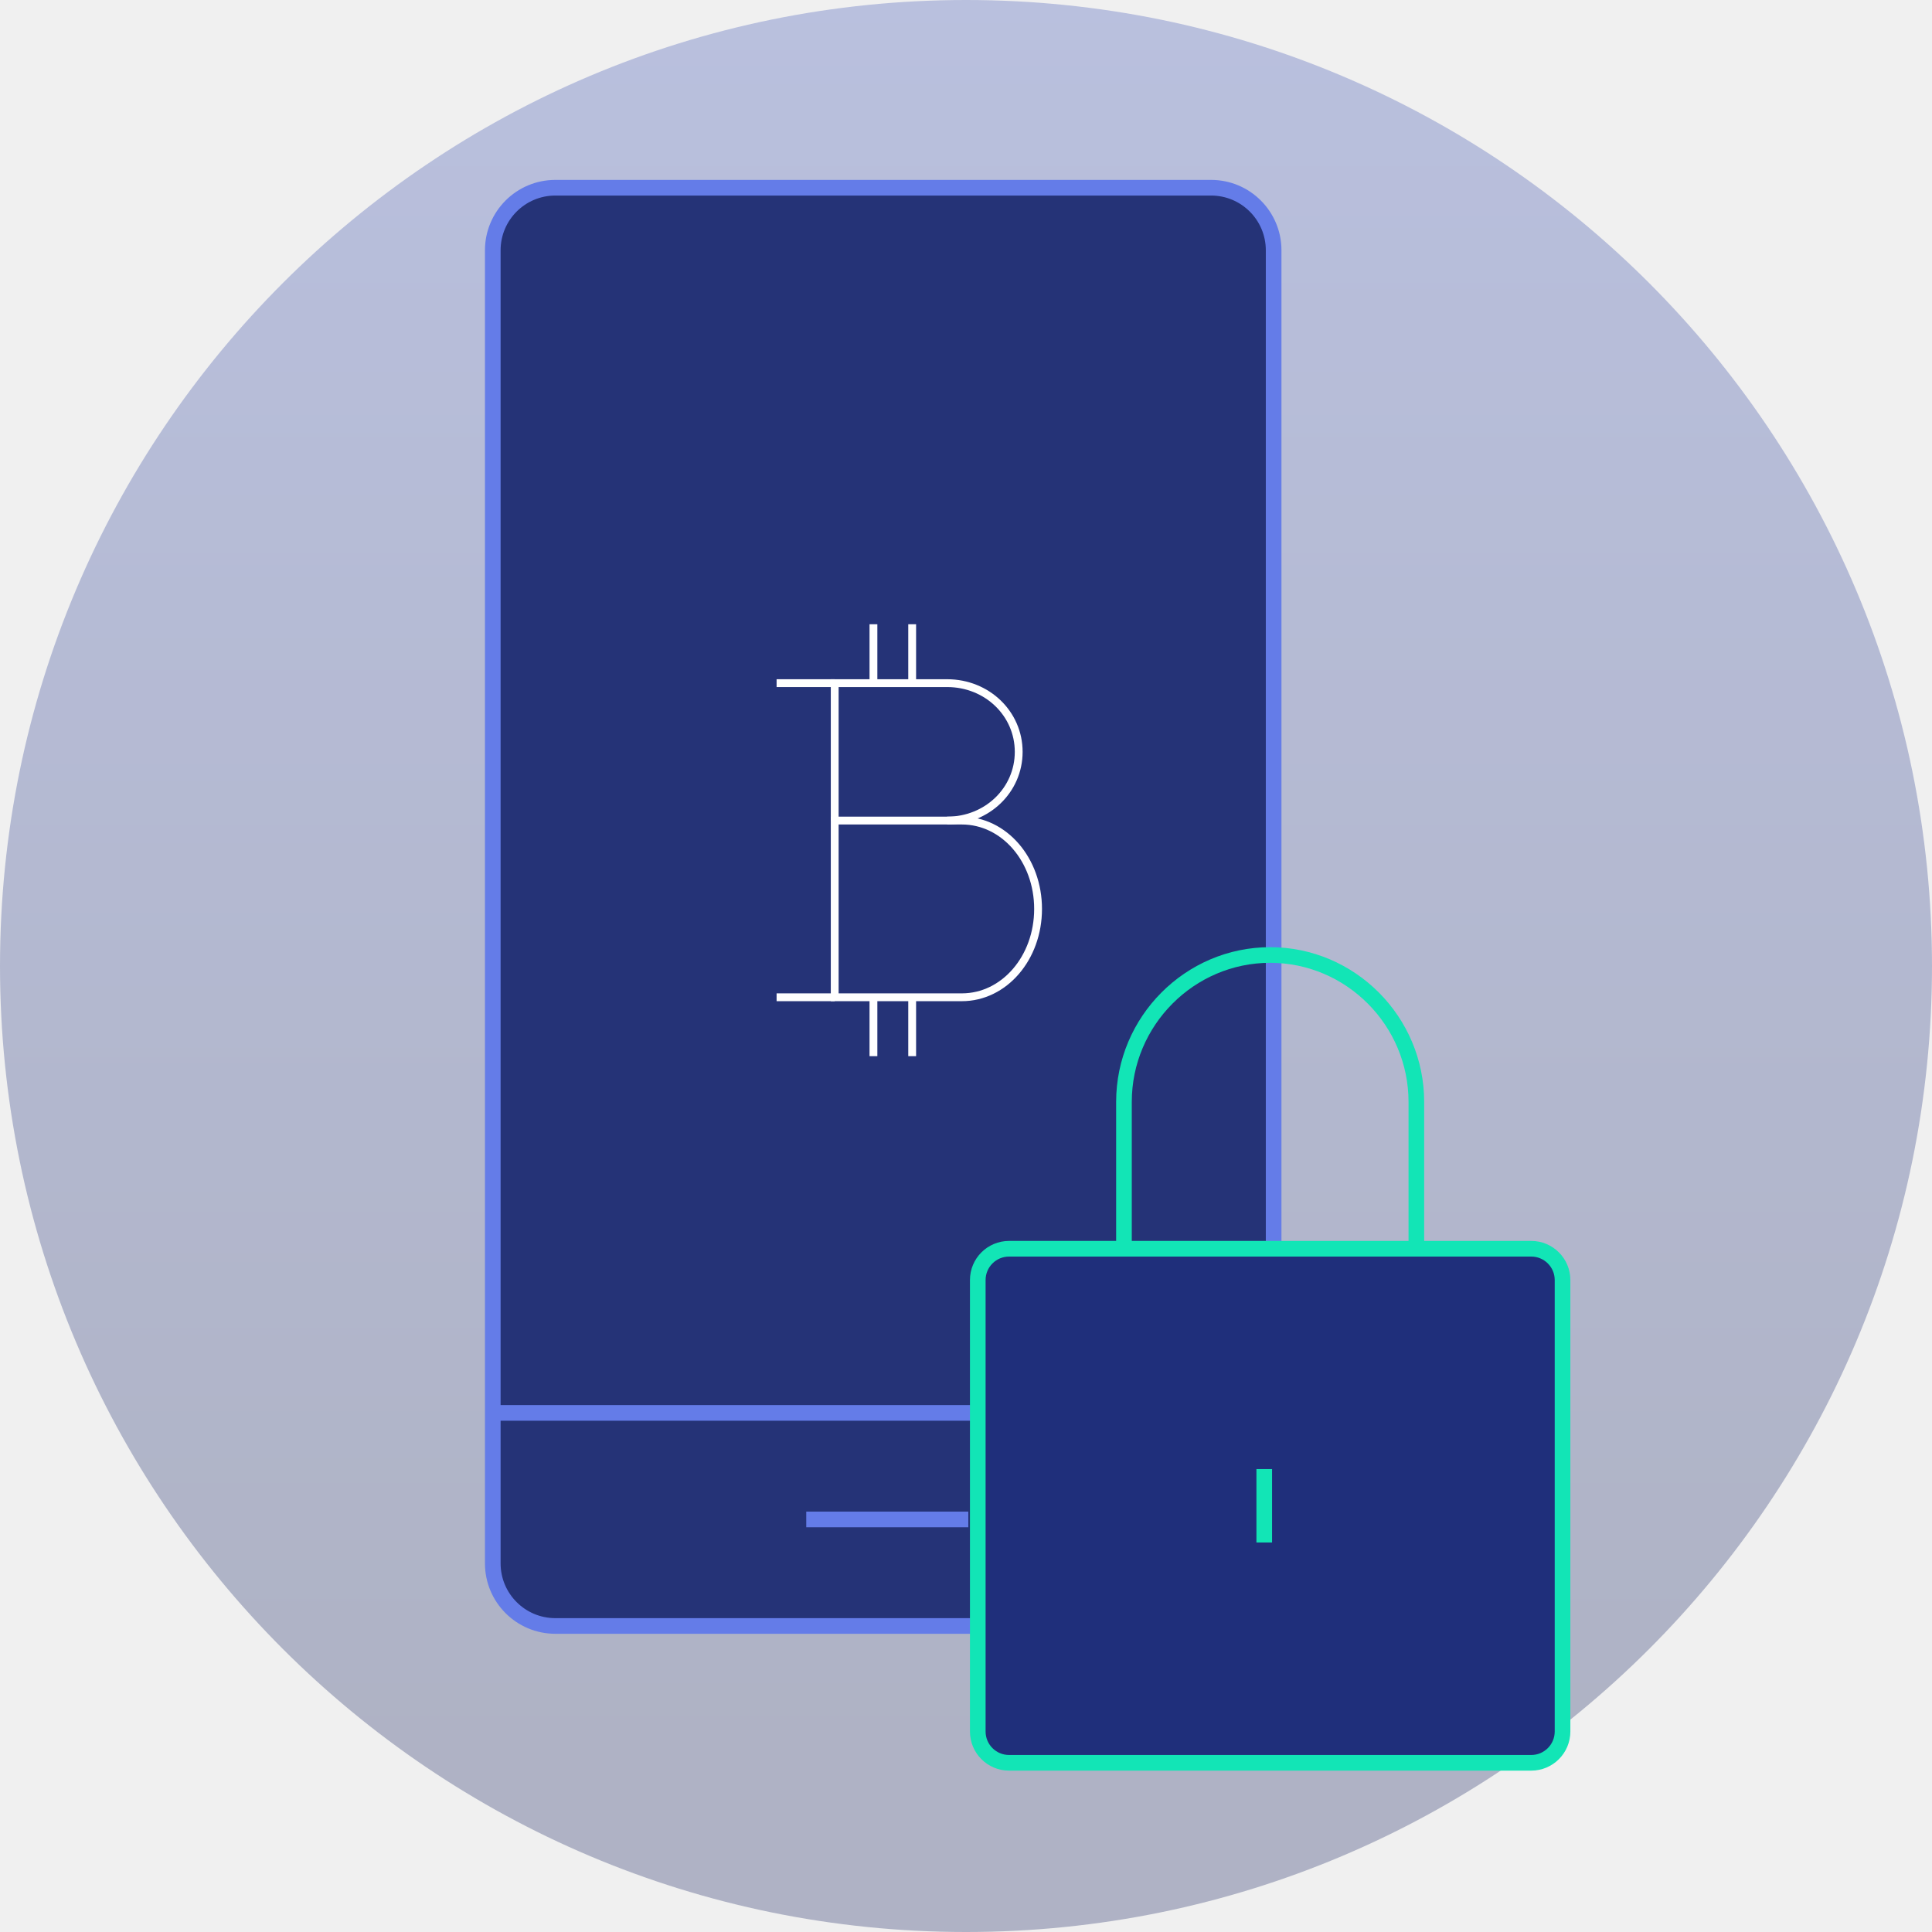
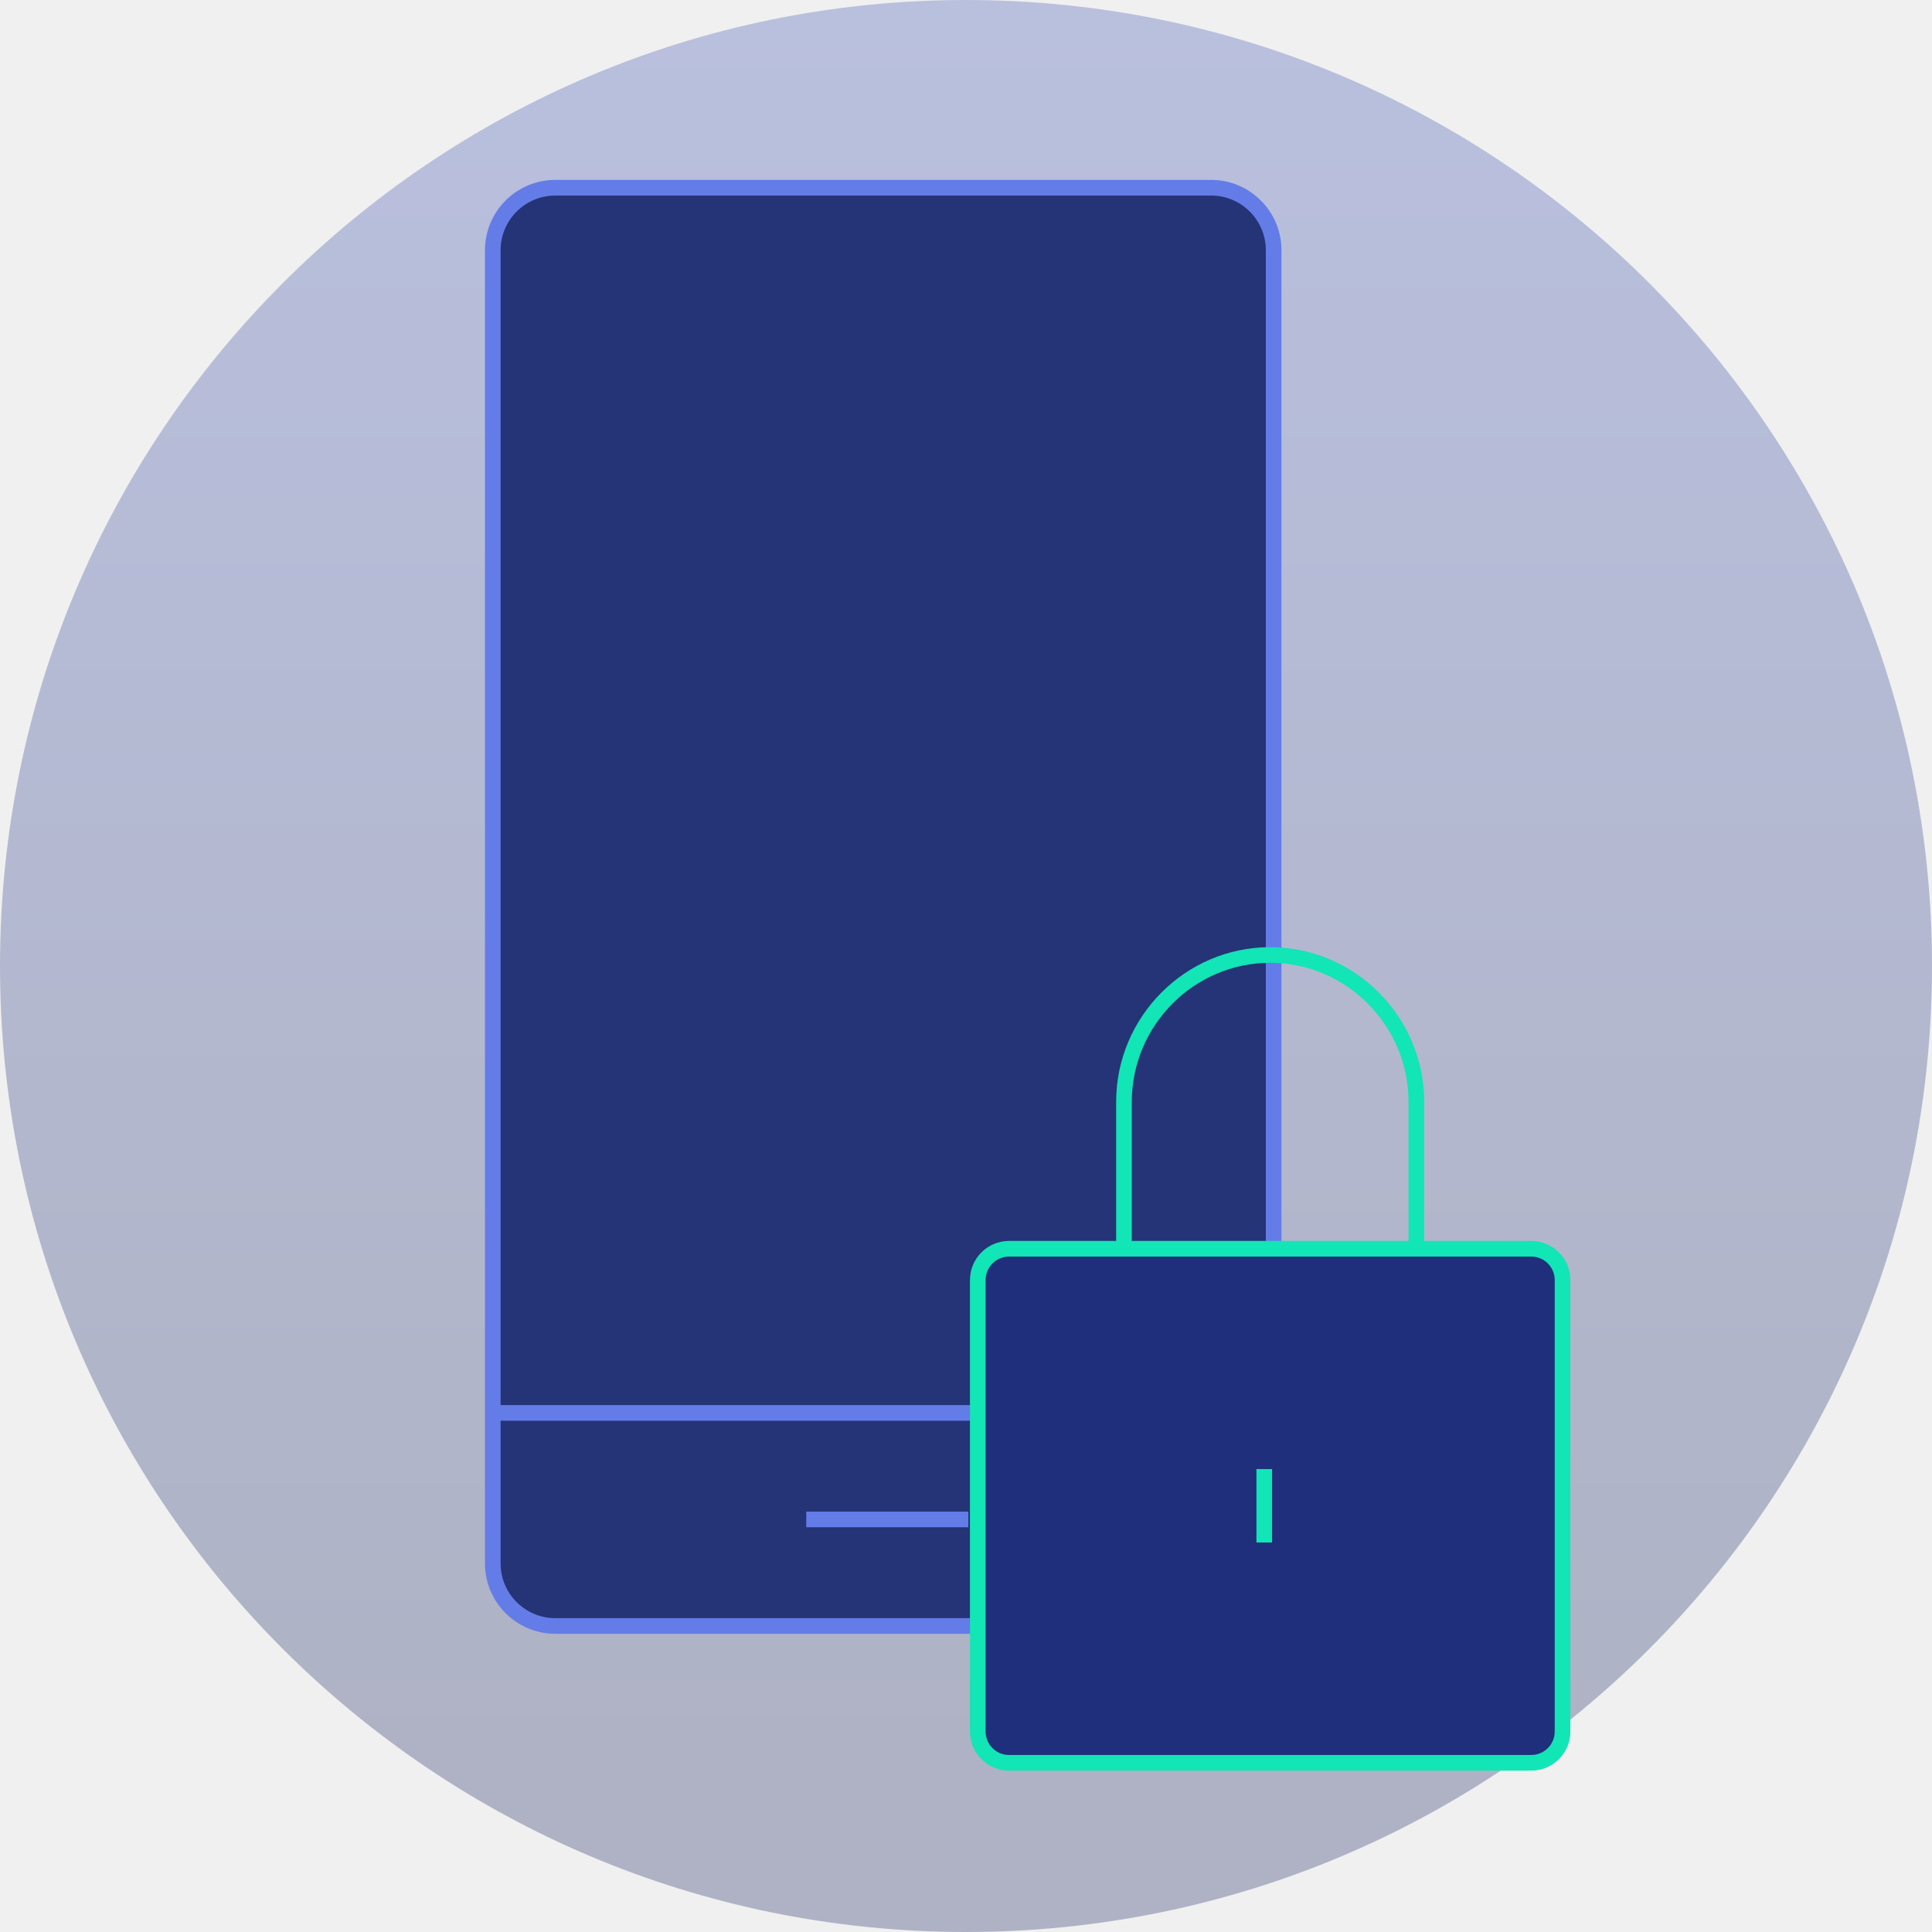
<svg xmlns="http://www.w3.org/2000/svg" width="247px" height="247px" viewBox="0 0 247 247" version="1.1">
  <defs>
    <linearGradient x1="50%" y1="0%" x2="50%" y2="89.467%" id="linearGradient-1">
      <stop stop-color="#3950B5" offset="0%" />
      <stop stop-color="#162360" offset="100%" />
    </linearGradient>
  </defs>
  <g id="Onboarding" stroke="none" stroke-width="1" fill="none" fill-rule="evenodd">
    <g id="0.2.3---Tour-3" transform="translate(-64, -210)">
      <g id="bg-3" transform="translate(64, 210)">
        <path d="M123.5,247 C191.707,247 247,191.707 247,123.5 C247,55.293 191.707,1.42108547e-14 123.5,1.42108547e-14 C55.293,1.42108547e-14 1.42108547e-14,55.293 1.42108547e-14,123.5 C1.42108547e-14,191.707 55.293,247 123.5,247 Z" id="Oval-2" fill="url(#linearGradient-1)" opacity="0.3" />
        <rect id="Combined-Shape" stroke="#647CE8" stroke-width="2" fill="#253377" x="63" y="24" width="99.831" height="183.875" rx="8" />
        <path d="M63.52,180.635 L162.311,180.635" id="Line" stroke="#647CE8" stroke-width="2" stroke-linecap="square" />
        <path d="M104.076,194.255 L122.795,194.255" id="Line" stroke="#647CE8" stroke-width="2" stroke-linecap="square" />
-         <g id="Group-4" transform="translate(90, 76)" stroke="#FFFFFF">
-           <g id="top-up">
-             <g id="shopping-48px-outline_bitcoin" transform="translate(8.666667, 3.180606)">
-               <g id="Group" transform="translate(0.619048, 0.627502)">
-                 <path d="M12.381,0 L12.381,7.53" id="Shape" />
-                 <path d="M17.333,0 L17.333,7.53" id="Shape" />
-                 <path d="M12.381,47.69 L12.381,55.22" id="Shape" />
-                 <path d="M17.333,47.69 L17.333,55.22" id="Shape" />
-                 <path d="M0,47.69 L7.429,47.69" id="Shape-Copy" />
-                 <path d="M0,7.53 L7.429,7.53" id="Shape-Copy-2" />
-                 <path d="M7.429,25.1 L7.429,7.53 L21.804,7.53 C26.901,7.53 30.952,11.421 30.952,16.315 C30.952,21.21 26.901,25.1 21.804,25.1" id="Shape" />
-                 <path d="M7.429,47.69 L7.429,25.1 L23.679,25.1 C29.095,25.1 33.429,30.12 33.429,36.395 C33.429,42.67 29.095,47.69 23.679,47.69 L7.429,47.69 Z" id="Shape" />
-               </g>
-             </g>
-           </g>
-         </g>
        <g id="Group-3" transform="translate(125, 122)" stroke="#12E5B6" stroke-width="2">
          <rect id="Rectangle-path" fill="#1F2F7B" x="0.005" y="37.648" width="74.76" height="65.721" rx="4" />
          <path d="M18.695,37.648 L18.695,18.871 C18.695,8.543 27.106,0.093 37.385,0.093 L37.385,0.093 C47.665,0.093 56.076,8.543 56.076,18.871 L56.076,37.648" id="Shape" />
          <path d="M36.63,65.815 L36.63,75.203" id="Shape" fill="#F9F9F9" />
        </g>
      </g>
    </g>
  </g>
</svg>
